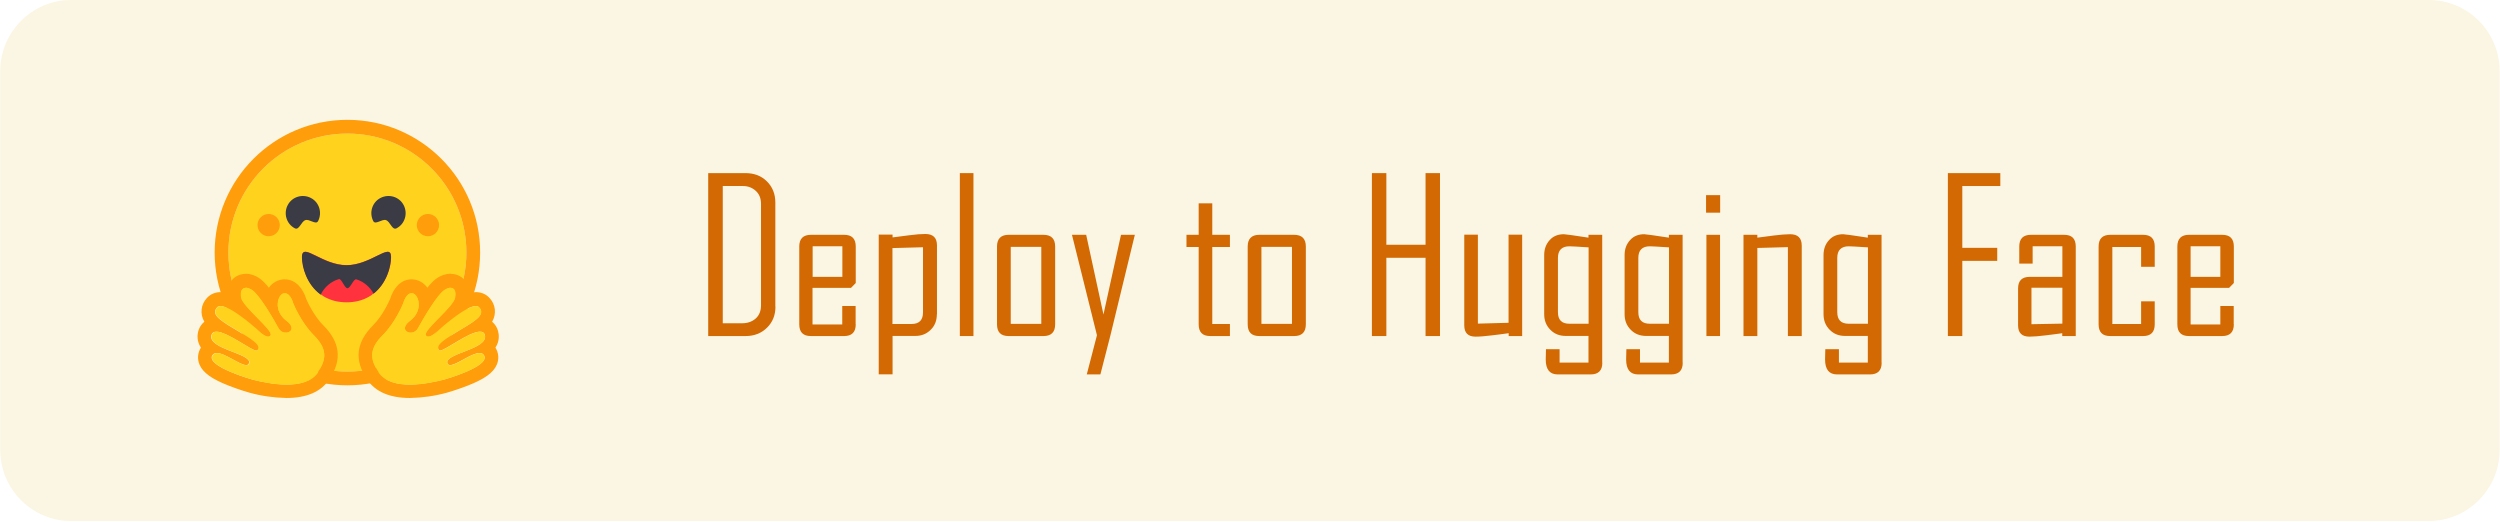
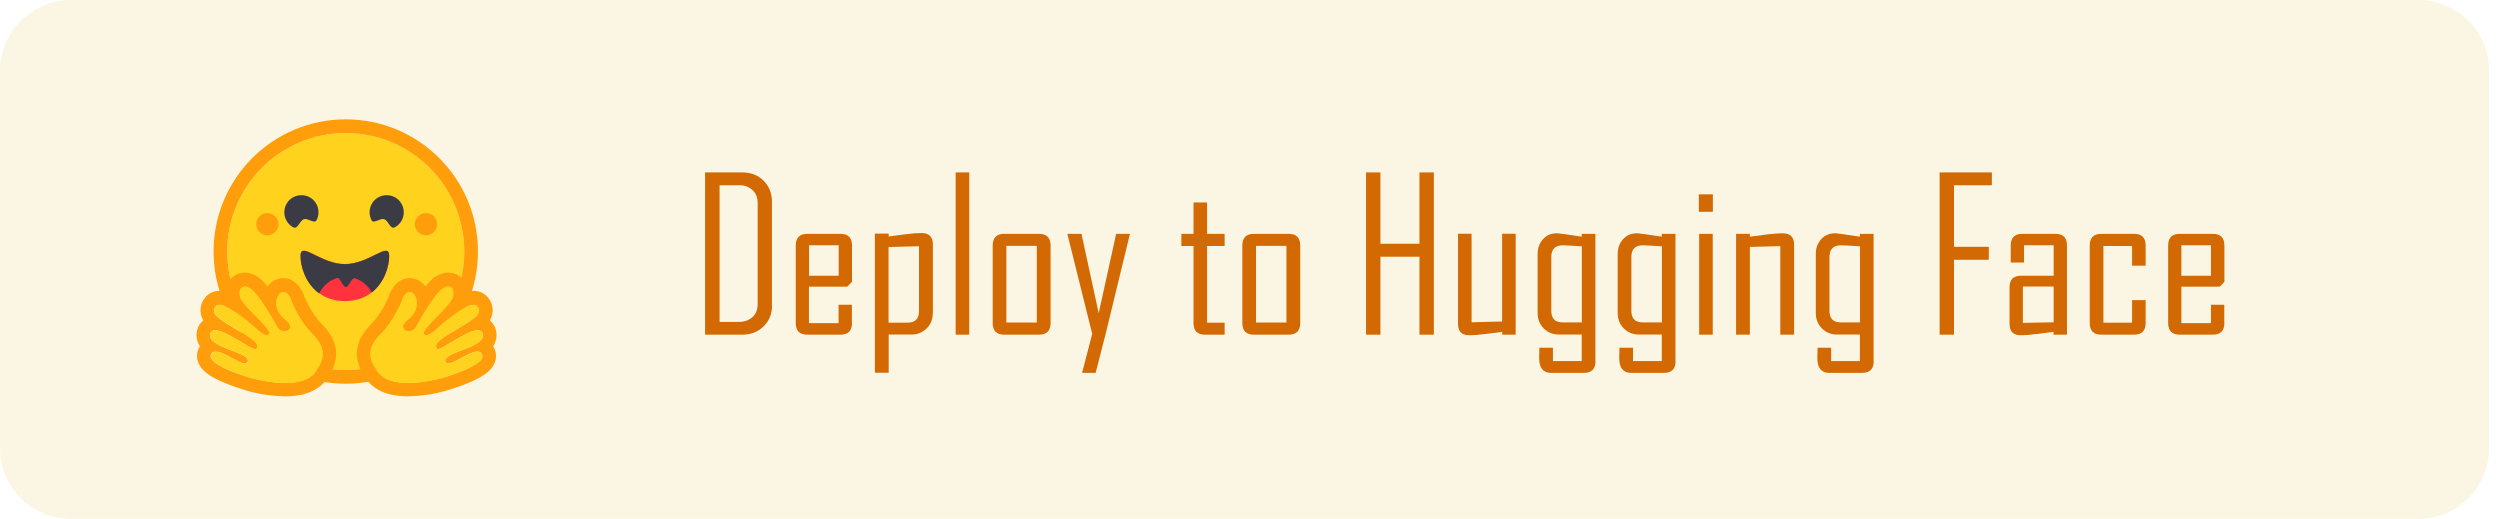
- <svg xmlns="http://www.w3.org/2000/svg" id="a" data-name="Layer 1" width="74.47mm" height="15.52mm" viewBox="0 0 211.09 44">
+ <svg xmlns="http://www.w3.org/2000/svg" version="1.1" id="Layer_1" x="0px" y="0px" viewBox="0 0 212 44" style="enable-background:new 0 0 212 44;" width="212" height="44" xml:space="preserve">
  <defs>
    <style>
      .b {
        fill: #ff9d0b;
      }

      .b, .c, .d, .e, .f, .g, .h {
        stroke-width: 0px;
      }

      .c {
        fill: #fbf6e3;
      }

      .d {
        fill: #ffd21e;
      }

      .e, .f {
        fill: #3a3b45;
      }

      .f {
        fill-rule: evenodd;
      }

      .g {
        fill: #d36902;
      }

      .h {
        fill: #ff323d;
      }
    </style>
  </defs>
  <path class="c" d="M205.12,44H5.97c-3.29,0-5.97-2.7-5.97-6V6C0,2.7,2.69,0,5.97,0h199.14c3.29,0,5.97,2.7,5.97,6v32c0,3.3-2.69,6-5.97,6Z" />
  <g>
    <path class="d" d="M29.32,31.38c5.55,0,10.05-4.5,10.05-10.05s-4.5-10.05-10.05-10.05-10.05,4.5-10.05,10.05,4.5,10.05,10.05,10.05Z" />
    <path class="b" d="M39.37,21.33c0-5.55-4.5-10.05-10.05-10.05s-10.05,4.5-10.05,10.05,4.5,10.05,10.05,10.05,10.05-4.5,10.05-10.05ZM18.11,21.33c0-6.19,5.02-11.21,11.21-11.21s11.21,5.02,11.21,11.21-5.02,11.21-11.21,11.21-11.21-5.02-11.21-11.21Z" />
    <path class="e" d="M32.58,18.59c.37.13.51.88.89.69.71-.37.97-1.25.6-1.96-.37-.71-1.25-.97-1.96-.6-.71.37-.97,1.25-.6,1.96,0,0,0,0,0,0,.18.33.74-.21,1.07-.09h0ZM25.77,18.59c-.37.13-.52.88-.89.69-.71-.37-.97-1.25-.6-1.96.37-.71,1.25-.97,1.96-.6.71.37.97,1.25.6,1.96,0,0,0,0,0,0-.18.33-.74-.21-1.07-.09h0Z" />
    <path class="h" d="M29.25,25.53c2.84,0,3.76-2.53,3.76-3.83,0-.68-.45-.46-1.18-.1-.67.33-1.58.79-2.57.79-2.08,0-3.76-1.99-3.76-.69s.91,3.83,3.76,3.83h0Z" />
    <path class="f" d="M27.07,24.87c.31-.63.86-1.1,1.53-1.3.12-.03.23.16.36.37.12.2.24.4.36.4.13,0,.26-.2.38-.39.13-.2.26-.4.38-.36.62.2,1.14.63,1.45,1.21,1.08-.85,1.47-2.24,1.47-3.09,0-.68-.45-.46-1.18-.1l-.04.02c-.67.33-1.56.77-2.54.77s-1.87-.44-2.54-.77c-.75-.37-1.22-.61-1.22.08,0,.88.42,2.33,1.58,3.17Z" />
    <path class="b" d="M36.12,19.95c.52,0,.94-.42.94-.94s-.42-.94-.94-.94-.94.42-.94.94.42.94.94.94ZM22.67,19.95c.52,0,.94-.42.94-.94s-.42-.94-.94-.94-.94.42-.94.94.42.94.94.94ZM20.73,23.13c-.47,0-.88.19-1.18.54-.25.31-.38.69-.38,1.09-.18-.05-.37-.08-.56-.09-.45,0-.85.17-1.14.48-.53.55-.62,1.37-.23,2.02-.26.21-.44.5-.52.82-.07.26-.14.81.23,1.37-.28.43-.32.98-.11,1.45.29.67,1.03,1.2,2.46,1.76.89.35,1.7.58,1.71.58,1.03.29,2.09.44,3.16.46,1.69,0,2.91-.52,3.6-1.54,1.12-1.65.96-3.15-.49-4.6-.8-.8-1.34-1.99-1.45-2.25-.23-.77-.82-1.63-1.81-1.63-.53,0-1.03.27-1.33.71-.29-.36-.57-.65-.83-.82-.34-.23-.74-.36-1.15-.37ZM20.73,24.29c.15,0,.33.06.53.19.62.39,1.81,2.44,2.24,3.23.14.27.4.38.62.38.45,0,.8-.44.04-1.01-1.13-.85-.74-2.23-.2-2.32.02,0,.05,0,.07,0,.49,0,.71.85.71.85,0,0,.64,1.6,1.73,2.69,1.09,1.09,1.15,1.97.35,3.13-.54.8-1.58,1.04-2.65,1.04s-2.24-.26-2.87-.42c-.03,0-3.89-1.1-3.4-2.02.08-.16.22-.22.39-.22.69,0,1.94,1.02,2.48,1.02.12,0,.2-.05.24-.17.23-.82-3.49-1.17-3.18-2.36.06-.21.21-.29.42-.29.91,0,2.95,1.6,3.38,1.6.03,0,.06,0,.07-.03.21-.35.1-.59-1.42-1.5-1.51-.91-2.57-1.46-1.97-2.12.07-.08.17-.11.29-.11.92,0,3.08,1.97,3.08,1.97,0,0,.58.61.94.61.08,0,.15-.03.2-.11.25-.42-2.33-2.38-2.48-3.18-.1-.55.07-.82.38-.82h0Z" />
    <path class="d" d="M26.83,31.43c.8-1.17.74-2.04-.35-3.13-1.09-1.09-1.73-2.69-1.73-2.69,0,0-.24-.93-.78-.84s-.94,1.47.2,2.32c1.13.85-.23,1.42-.66.63-.43-.8-1.63-2.84-2.24-3.23-.62-.39-1.05-.17-.91.64.14.81,2.73,2.76,2.48,3.18-.25.43-1.14-.49-1.14-.49,0,0-2.77-2.52-3.37-1.86-.6.66.46,1.21,1.97,2.12,1.51.91,1.63,1.16,1.42,1.5-.22.35-3.55-2.47-3.86-1.27-.31,1.19,3.4,1.53,3.18,2.36-.23.82-2.62-1.56-3.11-.63-.49.93,3.37,2.02,3.4,2.03,1.24.32,4.41,1.01,5.52-.61Z" />
    <path class="b" d="M38.05,23.13c.47,0,.89.19,1.18.54.25.31.38.69.38,1.09.18-.06.37-.08.56-.09.45,0,.85.17,1.14.48.53.55.62,1.37.23,2.02.25.21.44.5.51.82.07.26.14.81-.23,1.37.28.43.32.98.11,1.45-.29.67-1.03,1.2-2.46,1.76-.89.35-1.71.58-1.71.58-1.03.29-2.09.44-3.16.46-1.69,0-2.91-.52-3.6-1.54-1.12-1.65-.96-3.15.49-4.6.8-.8,1.34-1.99,1.45-2.25.23-.77.82-1.63,1.8-1.63.53,0,1.03.27,1.33.71.29-.36.57-.65.83-.82.34-.23.74-.36,1.15-.37ZM38.05,24.29c-.15,0-.33.06-.53.19-.62.39-1.81,2.44-2.24,3.23-.12.23-.36.38-.62.38-.45,0-.8-.44-.04-1.01,1.13-.85.73-2.23.19-2.32-.02,0-.05,0-.07,0-.49,0-.71.85-.71.85,0,0-.64,1.6-1.73,2.69-1.09,1.09-1.15,1.97-.35,3.13.54.8,1.58,1.04,2.65,1.04s2.24-.26,2.87-.42c.03,0,3.89-1.1,3.4-2.02-.08-.16-.22-.22-.39-.22-.69,0-1.94,1.02-2.48,1.02-.12,0-.21-.05-.24-.17-.23-.82,3.48-1.17,3.17-2.36-.05-.21-.2-.29-.42-.29-.91,0-2.95,1.6-3.38,1.6-.03,0-.05,0-.07-.03-.21-.35-.1-.59,1.41-1.5,1.51-.91,2.57-1.46,1.97-2.12-.07-.08-.16-.11-.28-.11-.92,0-3.09,1.97-3.09,1.97,0,0-.58.61-.94.61-.08,0-.16-.04-.2-.11-.25-.42,2.33-2.38,2.47-3.18.1-.55-.07-.82-.38-.82h0Z" />
    <path class="d" d="M31.96,31.43c-.8-1.17-.74-2.04.35-3.13,1.09-1.09,1.73-2.69,1.73-2.69,0,0,.24-.93.78-.84.54.09.93,1.47-.2,2.32-1.13.85.23,1.42.66.63.44-.8,1.63-2.84,2.24-3.23.62-.39,1.05-.17.91.64-.14.81-2.72,2.76-2.47,3.18.25.43,1.13-.49,1.13-.49,0,0,2.77-2.52,3.37-1.86.6.66-.46,1.21-1.97,2.12-1.51.91-1.63,1.16-1.42,1.5.22.35,3.55-2.47,3.86-1.27.31,1.19-3.4,1.53-3.17,2.36.23.82,2.62-1.56,3.11-.63.49.93-3.37,2.02-3.4,2.03-1.25.32-4.41,1.01-5.52-.61h0Z" />
  </g>
  <g>
    <path class="g" d="M65.47,25.89c0,.73-.24,1.32-.72,1.79-.48.47-1.08.7-1.81.7h-3.15v-13.76h3.15c.73,0,1.34.23,1.81.7.47.47.71,1.06.71,1.79v8.78ZM64.25,25.77v-8.55c0-.45-.14-.82-.43-1.09s-.65-.42-1.1-.42h-1.7v11.59h1.63c.47,0,.86-.14,1.16-.41.3-.27.44-.65.44-1.12Z" />
    <path class="g" d="M72.25,27.39c0,.66-.33.99-.98.99h-2.81c-.66,0-.98-.33-.98-.99v-6.57c0-.66.33-.99.98-.99h2.81c.66,0,.98.33.98.99v3.08l-.4.41h-3.25v3.09h2.51v-1.56h1.13v1.55ZM71.12,23.38v-2.58h-2.51v2.58h2.51Z" />
    <path class="g" d="M79.1,26.54c0,.53-.17.97-.52,1.31-.35.35-.78.52-1.3.52h-1.92v3.24h-1.17v-11.8h1.17v.24l1.39-.18c.59-.08,1.05-.11,1.38-.11.65,0,.98.32.98.96v5.81ZM77.93,26.37v-5.49l-2.58.07v6.41h1.62c.64,0,.96-.33.96-.98Z" />
    <path class="g" d="M82.19,28.38h-1.15v-13.76h1.15v13.76Z" />
    <path class="g" d="M89.09,27.39c0,.66-.33.99-.99.99h-2.94c-.66,0-.98-.33-.98-.99v-6.57c0-.66.33-.99.98-.99h2.94c.66,0,.99.33.99.99v6.57ZM87.92,27.35v-6.5h-2.58v6.5h2.58Z" />
    <path class="g" d="M95.82,19.83l-2.06,8.48-.85,3.31h-1.15l.86-3.31-2.11-8.48h1.2l1.46,6.73,1.48-6.73h1.17Z" />
    <path class="g" d="M103.85,28.38h-1.66c-.66,0-.98-.33-.98-.99v-6.53h-1.03v-1.03h1.03v-2.66h1.15v2.66h1.49v1.03h-1.49v6.5h1.49v1.03Z" />
    <path class="g" d="M110.26,27.39c0,.66-.33.99-.99.99h-2.94c-.66,0-.98-.33-.98-.99v-6.57c0-.66.33-.99.98-.99h2.94c.66,0,.99.33.99.99v6.57ZM109.09,27.35v-6.5h-2.58v6.5h2.58Z" />
    <path class="g" d="M121.59,28.38h-1.22v-6.61h-3.31v6.61h-1.22v-13.76h1.22v6.05h3.31v-6.05h1.22v13.76Z" />
    <path class="g" d="M128.54,28.38h-1.15v-.24c-.47.06-.93.13-1.4.18-.56.07-1.03.11-1.4.11-.63,0-.95-.32-.95-.95v-7.66h1.15v7.51l2.59-.07v-7.44h1.15v8.55Z" />
    <path class="g" d="M135.3,30.63c0,.66-.33.99-.99.99h-2.78c-.67,0-1.01-.42-1.01-1.26,0-.1,0-.25.01-.44,0-.2.01-.34.01-.43h1.15v1.13h2.44v-2.25h-1.92c-.52,0-.96-.17-1.3-.52-.35-.35-.52-.79-.52-1.31v-5c0-.5.15-.92.46-1.26.3-.34.71-.5,1.2-.5.13,0,.83.1,2.08.29v-.24h1.16v10.8ZM134.14,27.35v-6.46c-.93-.06-1.46-.09-1.62-.09-.64,0-.97.33-.97.98v4.58c0,.66.32.98.97.98h1.62Z" />
    <path class="g" d="M142.09,30.63c0,.66-.33.99-.99.99h-2.78c-.67,0-1.01-.42-1.01-1.26,0-.1,0-.25.01-.44,0-.2.01-.34.01-.43h1.15v1.13h2.44v-2.25h-1.92c-.52,0-.96-.17-1.3-.52-.35-.35-.52-.79-.52-1.31v-5c0-.5.15-.92.46-1.26.3-.34.71-.5,1.2-.5.13,0,.83.1,2.08.29v-.24h1.16v10.8ZM140.93,27.35v-6.46c-.93-.06-1.46-.09-1.62-.09-.64,0-.97.33-.97.98v4.58c0,.66.32.98.97.98h1.62Z" />
    <path class="g" d="M145.25,17.96h-1.19v-1.48h1.19v1.48ZM145.24,28.38h-1.15v-8.55h1.15v8.55Z" />
    <path class="g" d="M152.14,28.38h-1.17v-7.51l-2.58.07v7.44h-1.17v-8.55h1.17v.24c.46-.06.92-.12,1.38-.18.56-.07,1.03-.11,1.39-.11.65,0,.98.32.98.96v7.65Z" />
    <path class="g" d="M158.89,30.63c0,.66-.33.99-.99.99h-2.78c-.67,0-1.01-.42-1.01-1.26,0-.1,0-.25.01-.44,0-.2.01-.34.01-.43h1.15v1.13h2.44v-2.25h-1.92c-.52,0-.96-.17-1.3-.52-.35-.35-.52-.79-.52-1.31v-5c0-.5.15-.92.46-1.26.3-.34.71-.5,1.2-.5.13,0,.83.1,2.08.29v-.24h1.16v10.8ZM157.73,27.35v-6.46c-.93-.06-1.46-.09-1.62-.09-.64,0-.97.33-.97.98v4.58c0,.66.32.98.97.98h1.62Z" />
    <path class="g" d="M168.91,15.71h-3.21v5.22h2.95v1.1h-2.95v6.35h-1.22v-13.76h4.43v1.08Z" />
    <path class="g" d="M175.29,28.38h-1.15v-.24c-.46.06-.93.13-1.39.18-.57.07-1.03.11-1.38.11-.64,0-.96-.32-.96-.95v-3.12c0-.66.33-.98.99-.98h2.75v-2.58h-2.51v1.46h-1.13v-1.44c0-.66.33-.99.98-.99h2.81c.66,0,.98.33.98.99v7.56ZM174.15,27.32v-3.02h-2.61v3.08l2.61-.05Z" />
    <path class="g" d="M181.95,27.39c0,.66-.33.99-.98.99h-2.78c-.66,0-.98-.33-.98-.99v-6.57c0-.66.33-.99.98-.99h2.78c.66,0,.98.33.98.99v1.71h-1.15v-1.67h-2.43v6.5h2.43v-1.91h1.15v1.94Z" />
    <path class="g" d="M188.63,27.39c0,.66-.33.99-.98.99h-2.81c-.66,0-.98-.33-.98-.99v-6.57c0-.66.33-.99.98-.99h2.81c.66,0,.98.33.98.99v3.08l-.4.41h-3.25v3.09h2.51v-1.56h1.13v1.55ZM187.49,23.38v-2.58h-2.51v2.58h2.51Z" />
  </g>
</svg>
